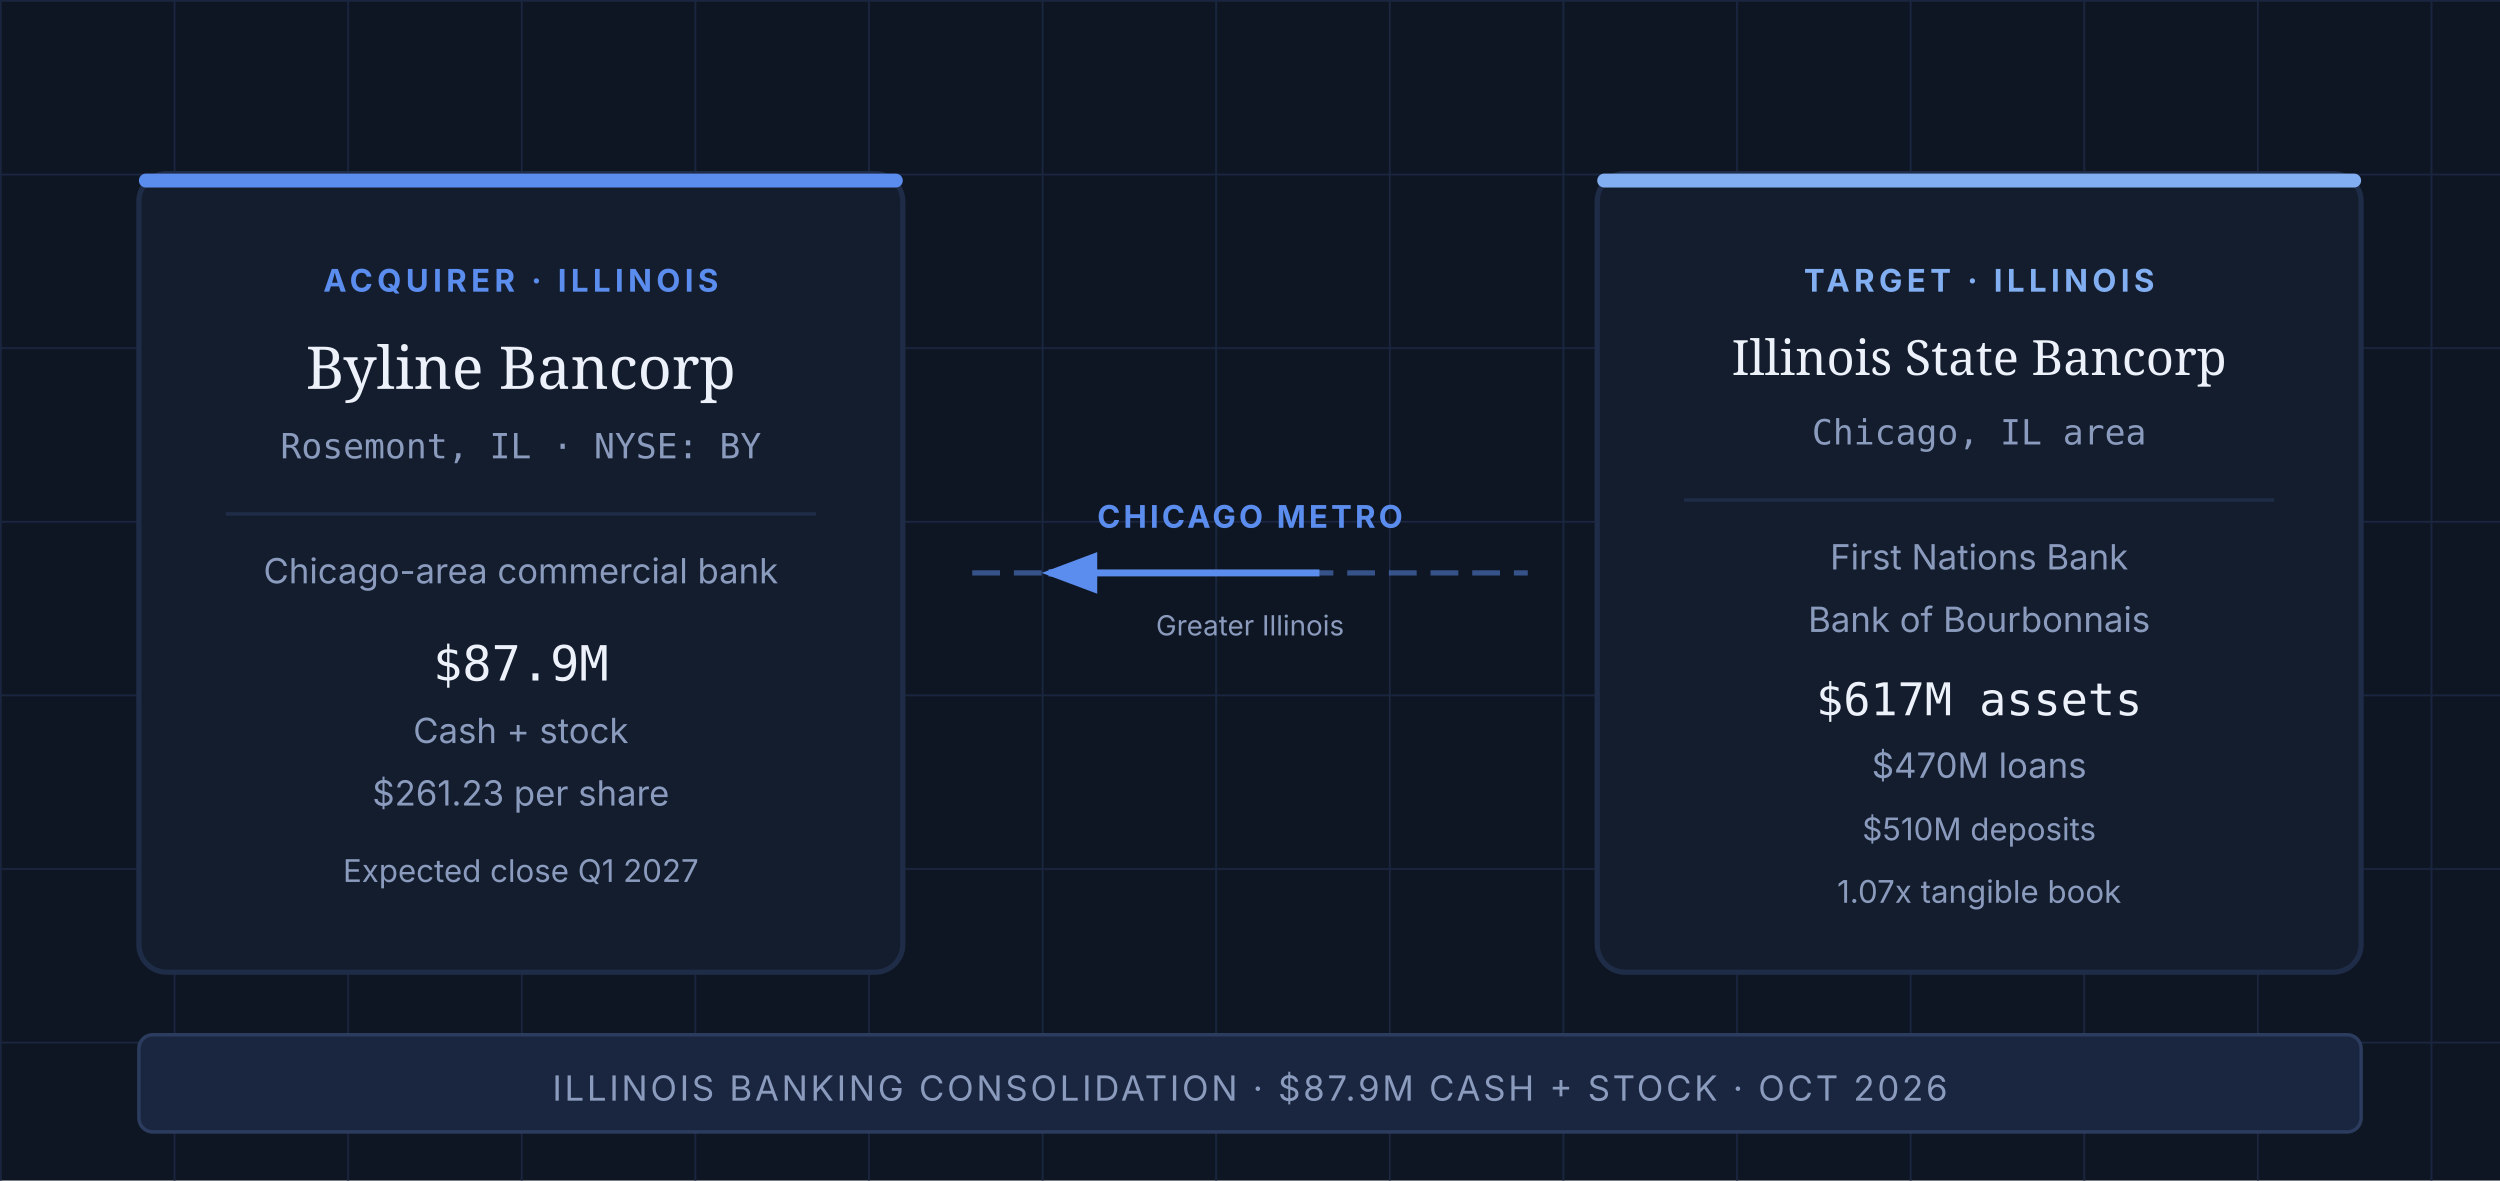
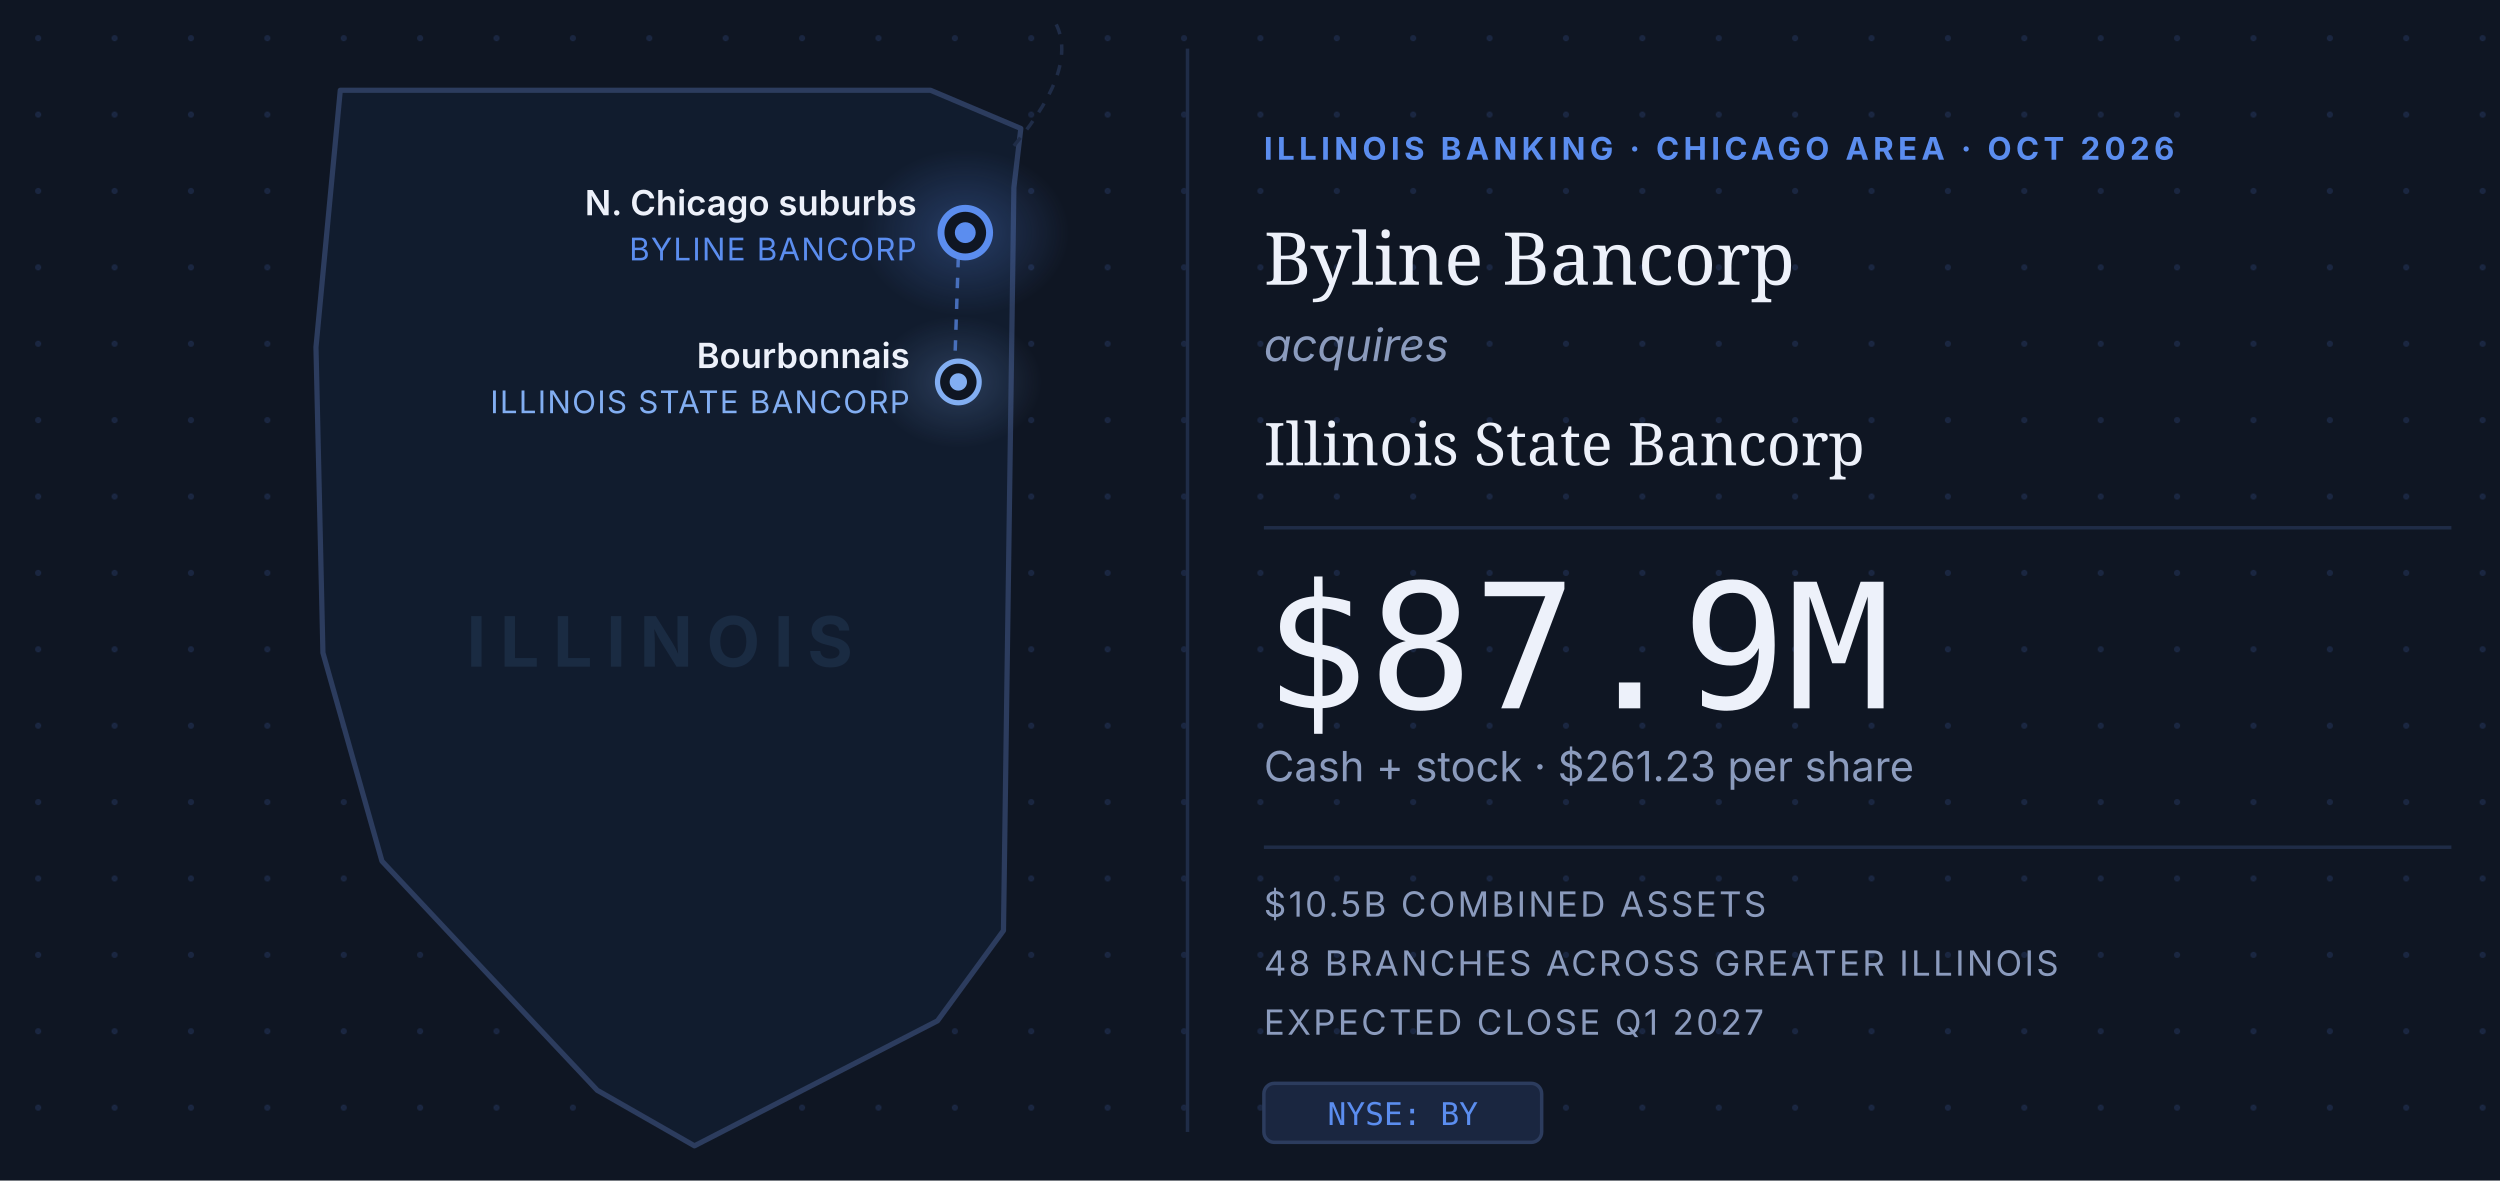
- <svg xmlns="http://www.w3.org/2000/svg" viewBox="0 0 720 340" style="width:100%;height:100%;display:block;">
+ <svg xmlns="http://www.w3.org/2000/svg" viewBox="0 0 720 340">
  <rect width="720" height="340" fill="#0f1623" />
  <defs>
-     <pattern id="grid-byline" width="50" height="50" patternUnits="userSpaceOnUse">
-       <path d="M50 0L0 0 0 50" fill="none" stroke="#1a2640" stroke-width="1" />
+     <pattern id="dots" width="22" height="22" patternUnits="userSpaceOnUse">
+       <circle cx="11" cy="11" r="0.9" fill="#1a2640" />
    </pattern>
-     <marker id="arr-byline" markerWidth="8" markerHeight="6" refX="7" refY="3" orient="auto">
-       <path d="M0,0 L8,3 L0,6 Z" fill="#5b8def" />
-     </marker>
+     <radialGradient id="glow1" cx="50%" cy="50%" r="50%">
+       <stop offset="0%" stop-color="#5b8def" stop-opacity="0.28" />
+       <stop offset="100%" stop-color="#5b8def" stop-opacity="0" />
+     </radialGradient>
+     <radialGradient id="glow2" cx="50%" cy="50%" r="50%">
+       <stop offset="0%" stop-color="#82aef2" stop-opacity="0.22" />
+       <stop offset="100%" stop-color="#82aef2" stop-opacity="0" />
+     </radialGradient>
  </defs>
-   <rect width="720" height="340" fill="url(#grid-byline)" />
-   <rect x="40" y="50" width="220" height="230" rx="8" fill="#131d2e" stroke="#1f2c47" stroke-width="1.5" />
-   <rect x="40" y="50" width="220" height="4" rx="2" fill="#5b8def" />
-   <text x="150" y="84" text-anchor="middle" fill="#5b8def" font-family="Inter,sans-serif" font-size="9" letter-spacing="0.14em" font-weight="700">ACQUIRER · ILLINOIS</text>
-   <text x="150" y="112" text-anchor="middle" fill="#edf1fa" font-family="Libre Baskerville,Georgia,serif" font-size="17">Byline Bancorp</text>
-   <text x="150" y="132" text-anchor="middle" fill="#8b9bbd" font-family="JetBrains Mono,monospace" font-size="10">Rosemont, IL · NYSE: BY</text>
-   <line x1="65" y1="148" x2="235" y2="148" stroke="#1f2c47" stroke-width="1" />
-   <text x="150" y="168" text-anchor="middle" fill="#8b9bbd" font-family="Inter,sans-serif" font-size="10">Chicago-area commercial bank</text>
-   <text x="150" y="196" text-anchor="middle" fill="#edf1fa" font-family="JetBrains Mono,monospace" font-size="14" font-weight="500">$87.9M</text>
-   <text x="150" y="214" text-anchor="middle" fill="#8b9bbd" font-family="Inter,sans-serif" font-size="10">Cash + stock</text>
-   <text x="150" y="232" text-anchor="middle" fill="#8b9bbd" font-family="Inter,sans-serif" font-size="10">$261.23 per share</text>
-   <text x="150" y="254" text-anchor="middle" fill="#8b9bbd" font-family="Inter,sans-serif" font-size="9">Expected close Q1 2027</text>
-   <line x1="280" y1="165" x2="440" y2="165" stroke="#5b8def" stroke-width="1.5" stroke-dasharray="8 4" opacity="0.5" />
-   <text x="360" y="152" text-anchor="middle" fill="#5b8def" font-family="Inter,sans-serif" font-size="9" font-weight="700" letter-spacing="0.1em">CHICAGO METRO</text>
-   <line x1="380" y1="165" x2="302" y2="165" stroke="#5b8def" stroke-width="2" marker-end="url(#arr-byline)" />
-   <text x="360" y="183" text-anchor="middle" fill="#8b9bbd" font-family="Inter,sans-serif" font-size="8">Greater Illinois</text>
-   <rect x="460" y="50" width="220" height="230" rx="8" fill="#131d2e" stroke="#1f2c47" stroke-width="1.5" />
-   <rect x="460" y="50" width="220" height="4" rx="2" fill="#82aef2" />
-   <text x="570" y="84" text-anchor="middle" fill="#82aef2" font-family="Inter,sans-serif" font-size="9" letter-spacing="0.14em" font-weight="700">TARGET · ILLINOIS</text>
-   <text x="570" y="108" text-anchor="middle" fill="#edf1fa" font-family="Libre Baskerville,Georgia,serif" font-size="14">Illinois State Bancorp</text>
-   <text x="570" y="128" text-anchor="middle" fill="#8b9bbd" font-family="JetBrains Mono,monospace" font-size="10">Chicago, IL area</text>
-   <line x1="485" y1="144" x2="655" y2="144" stroke="#1f2c47" stroke-width="1" />
-   <text x="570" y="164" text-anchor="middle" fill="#8b9bbd" font-family="Inter,sans-serif" font-size="10">First Nations Bank</text>
-   <text x="570" y="182" text-anchor="middle" fill="#8b9bbd" font-family="Inter,sans-serif" font-size="10">Bank of Bourbonnais</text>
-   <text x="570" y="206" text-anchor="middle" fill="#edf1fa" font-family="JetBrains Mono,monospace" font-size="13" font-weight="500">$617M assets</text>
-   <text x="570" y="224" text-anchor="middle" fill="#8b9bbd" font-family="Inter,sans-serif" font-size="10">$470M loans</text>
-   <text x="570" y="242" text-anchor="middle" fill="#8b9bbd" font-family="Inter,sans-serif" font-size="9">$510M deposits</text>
-   <text x="570" y="260" text-anchor="middle" fill="#8b9bbd" font-family="Inter,sans-serif" font-size="9">1.07x tangible book</text>
-   <rect x="40" y="298" width="640" height="28" rx="4" fill="#1a2640" stroke="#2c3c5e" />
-   <text x="360" y="317" text-anchor="middle" fill="#8b9bbd" font-family="Inter,sans-serif" font-size="10" letter-spacing="0.08em">ILLINOIS BANKING CONSOLIDATION · $87.9M CASH + STOCK · OCT 2026</text>
+   <rect width="720" height="340" fill="url(#dots)" />
+   <path d="M 98,26 L 268,26 L 294,37 L 292,54 L 289,268 L 270,294 L 200,330 L 172,314 L 140,280 L 110,248 L 93,188 L 91,100 Z" fill="#111c2e" stroke="#2c3c5e" stroke-width="1.5" stroke-linejoin="round" />
+   <path d="M 292,42 Q 312,18 303,5" fill="none" stroke="#1f2c47" stroke-width="1" stroke-dasharray="3 3" />
+   <text x="190" y="192" text-anchor="middle" fill="#1a2b42" font-family="Inter,sans-serif" font-size="20" font-weight="700" letter-spacing="0.2em">ILLINOIS</text>
+   <ellipse cx="278" cy="67" rx="30" ry="24" fill="url(#glow1)" />
+   <ellipse cx="276" cy="110" rx="24" ry="19" fill="url(#glow2)" />
+   <line x1="276" y1="74" x2="275" y2="104" stroke="#5b8def" stroke-width="1" stroke-dasharray="3 3" opacity="0.7" />
+   <circle cx="278" cy="67" r="7" fill="#0f1623" stroke="#5b8def" stroke-width="2" />
+   <circle cx="278" cy="67" r="3" fill="#5b8def" />
+   <circle cx="276" cy="110" r="6" fill="#0f1623" stroke="#82aef2" stroke-width="1.5" />
+   <circle cx="276" cy="110" r="2.5" fill="#82aef2" />
+   <text x="264" y="62" text-anchor="end" fill="#edf1fa" font-family="Inter,sans-serif" font-size="10" font-weight="600">N. Chicago suburbs</text>
+   <text x="264" y="75" text-anchor="end" fill="#5b8def" font-family="Inter,sans-serif" font-size="9" letter-spacing="0.04em">BYLINE BANCORP</text>
+   <text x="262" y="106" text-anchor="end" fill="#edf1fa" font-family="Inter,sans-serif" font-size="10" font-weight="600">Bourbonnais</text>
+   <text x="262" y="119" text-anchor="end" fill="#82aef2" font-family="Inter,sans-serif" font-size="9" letter-spacing="0.04em">ILLINOIS STATE BANCORP</text>
+   <line x1="342" y1="14" x2="342" y2="326" stroke="#1f2c47" stroke-width="1" />
+   <text x="364" y="46" fill="#5b8def" font-family="Inter,sans-serif" font-size="9" font-weight="700" letter-spacing="0.14em">ILLINOIS BANKING · CHICAGO AREA · OCT 2026</text>
+   <text x="364" y="82" fill="#edf1fa" font-family="Libre Baskerville,Georgia,serif" font-size="21">Byline Bancorp</text>
+   <text x="364" y="104" fill="#8b9bbd" font-family="Inter,sans-serif" font-size="13" font-style="italic">acquires</text>
+   <text x="364" y="134" fill="#edf1fa" font-family="Libre Baskerville,Georgia,serif" font-size="17">Illinois State Bancorp</text>
+   <line x1="364" y1="152" x2="706" y2="152" stroke="#1f2c47" stroke-width="1" />
+   <text x="364" y="204" fill="#edf1fa" font-family="JetBrains Mono,monospace" font-size="50" font-weight="500">$87.9M</text>
+   <text x="364" y="225" fill="#8b9bbd" font-family="Inter,sans-serif" font-size="12">Cash + stock · $261.23 per share</text>
+   <line x1="364" y1="244" x2="706" y2="244" stroke="#1f2c47" stroke-width="1" />
+   <text x="364" y="264" fill="#8b9bbd" font-family="Inter,sans-serif" font-size="10" letter-spacing="0.07em">$10.5B COMBINED ASSETS</text>
+   <text x="364" y="281" fill="#8b9bbd" font-family="Inter,sans-serif" font-size="10" letter-spacing="0.07em">48 BRANCHES ACROSS GREATER ILLINOIS</text>
+   <text x="364" y="298" fill="#8b9bbd" font-family="Inter,sans-serif" font-size="10" letter-spacing="0.07em">EXPECTED CLOSE Q1 2027</text>
+   <rect x="364" y="312" width="80" height="17" rx="3" fill="#1a2640" stroke="#2c3c5e" />
+   <text x="404" y="324" text-anchor="middle" fill="#5b8def" font-family="JetBrains Mono,monospace" font-size="9">NYSE: BY</text>
</svg>
